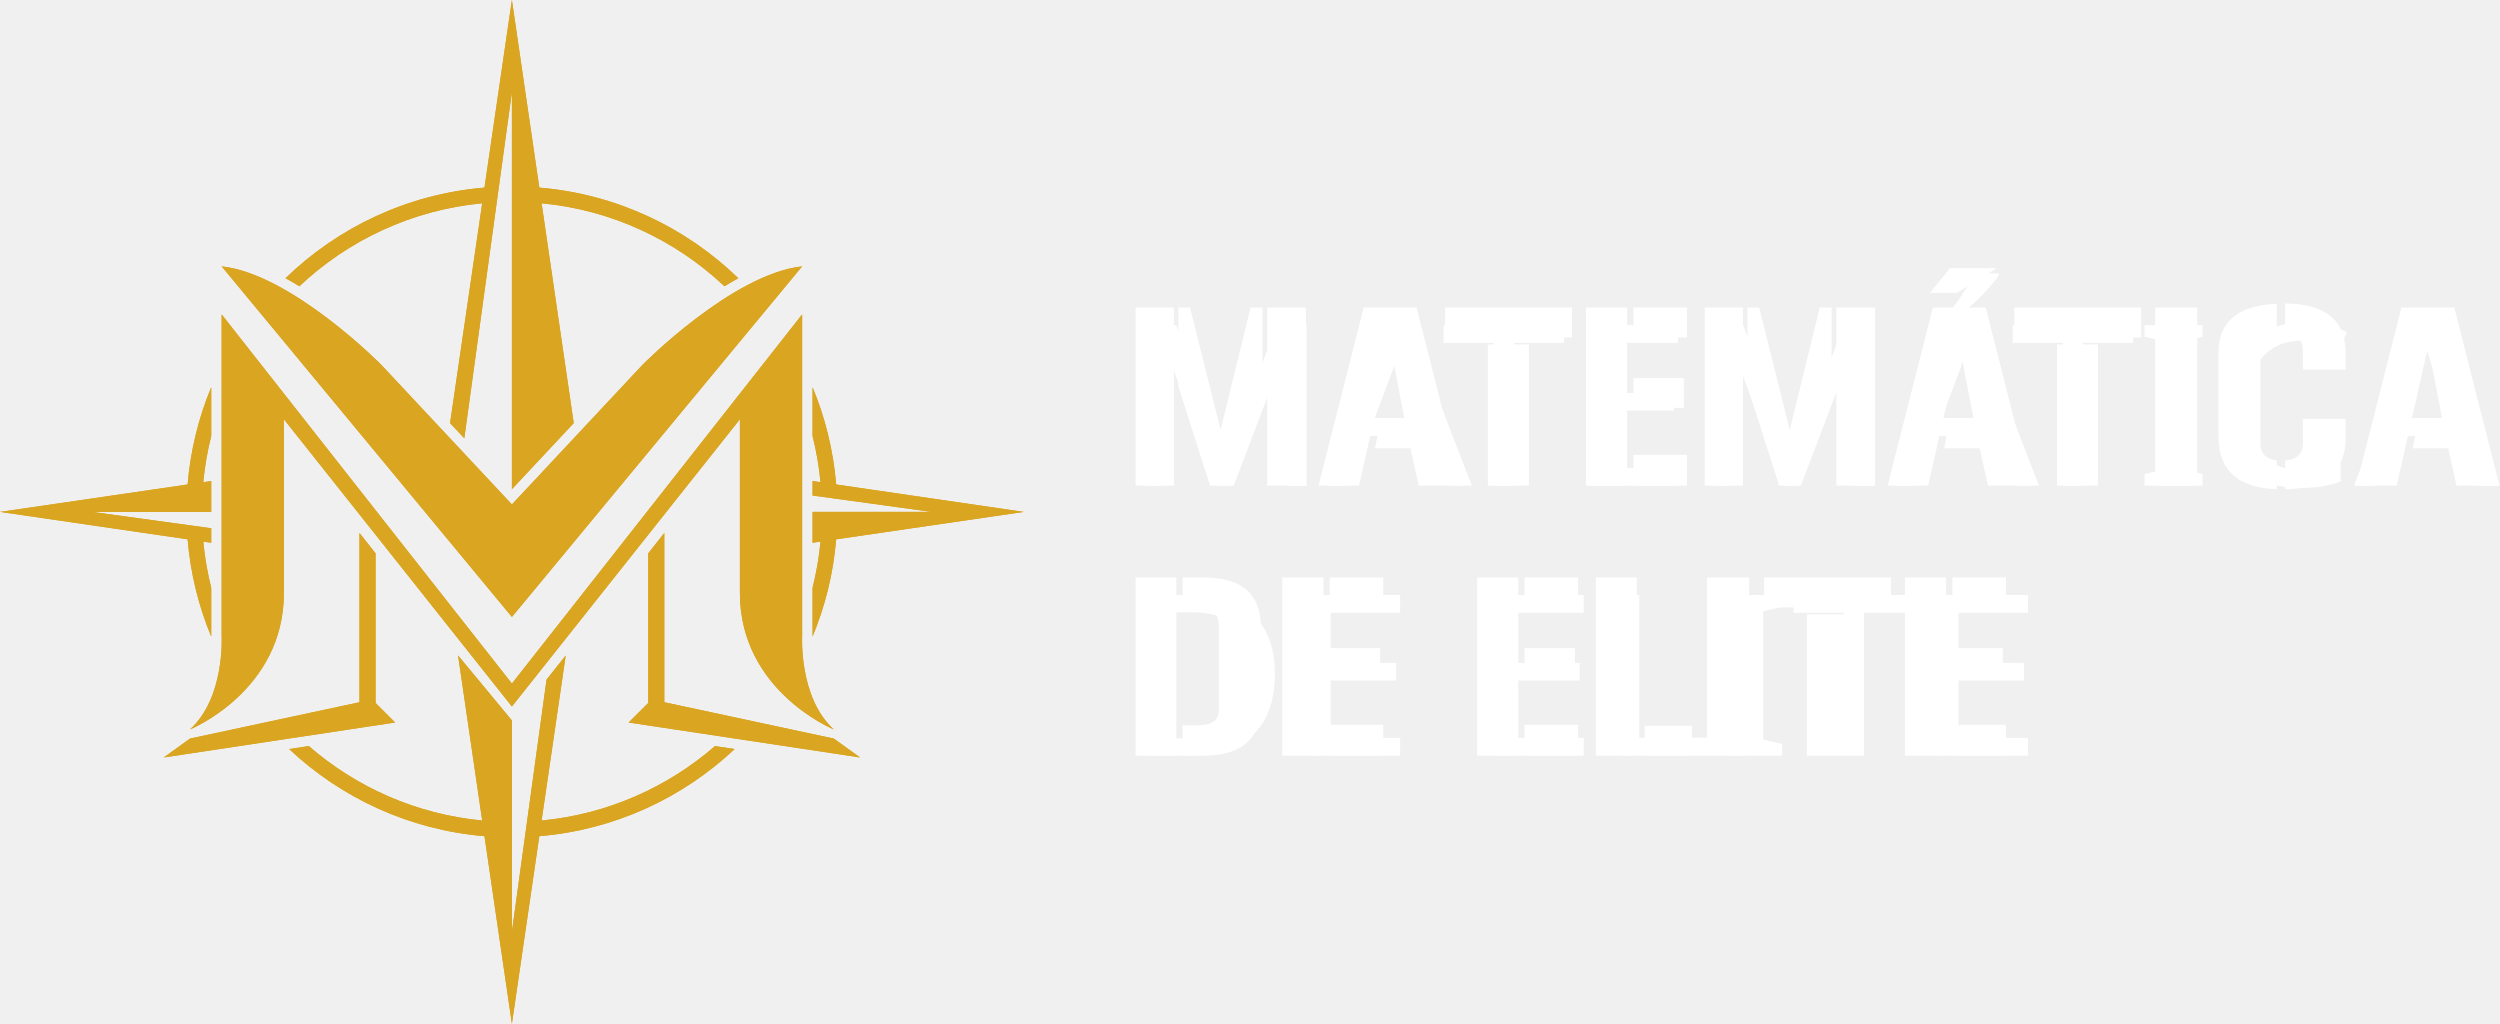
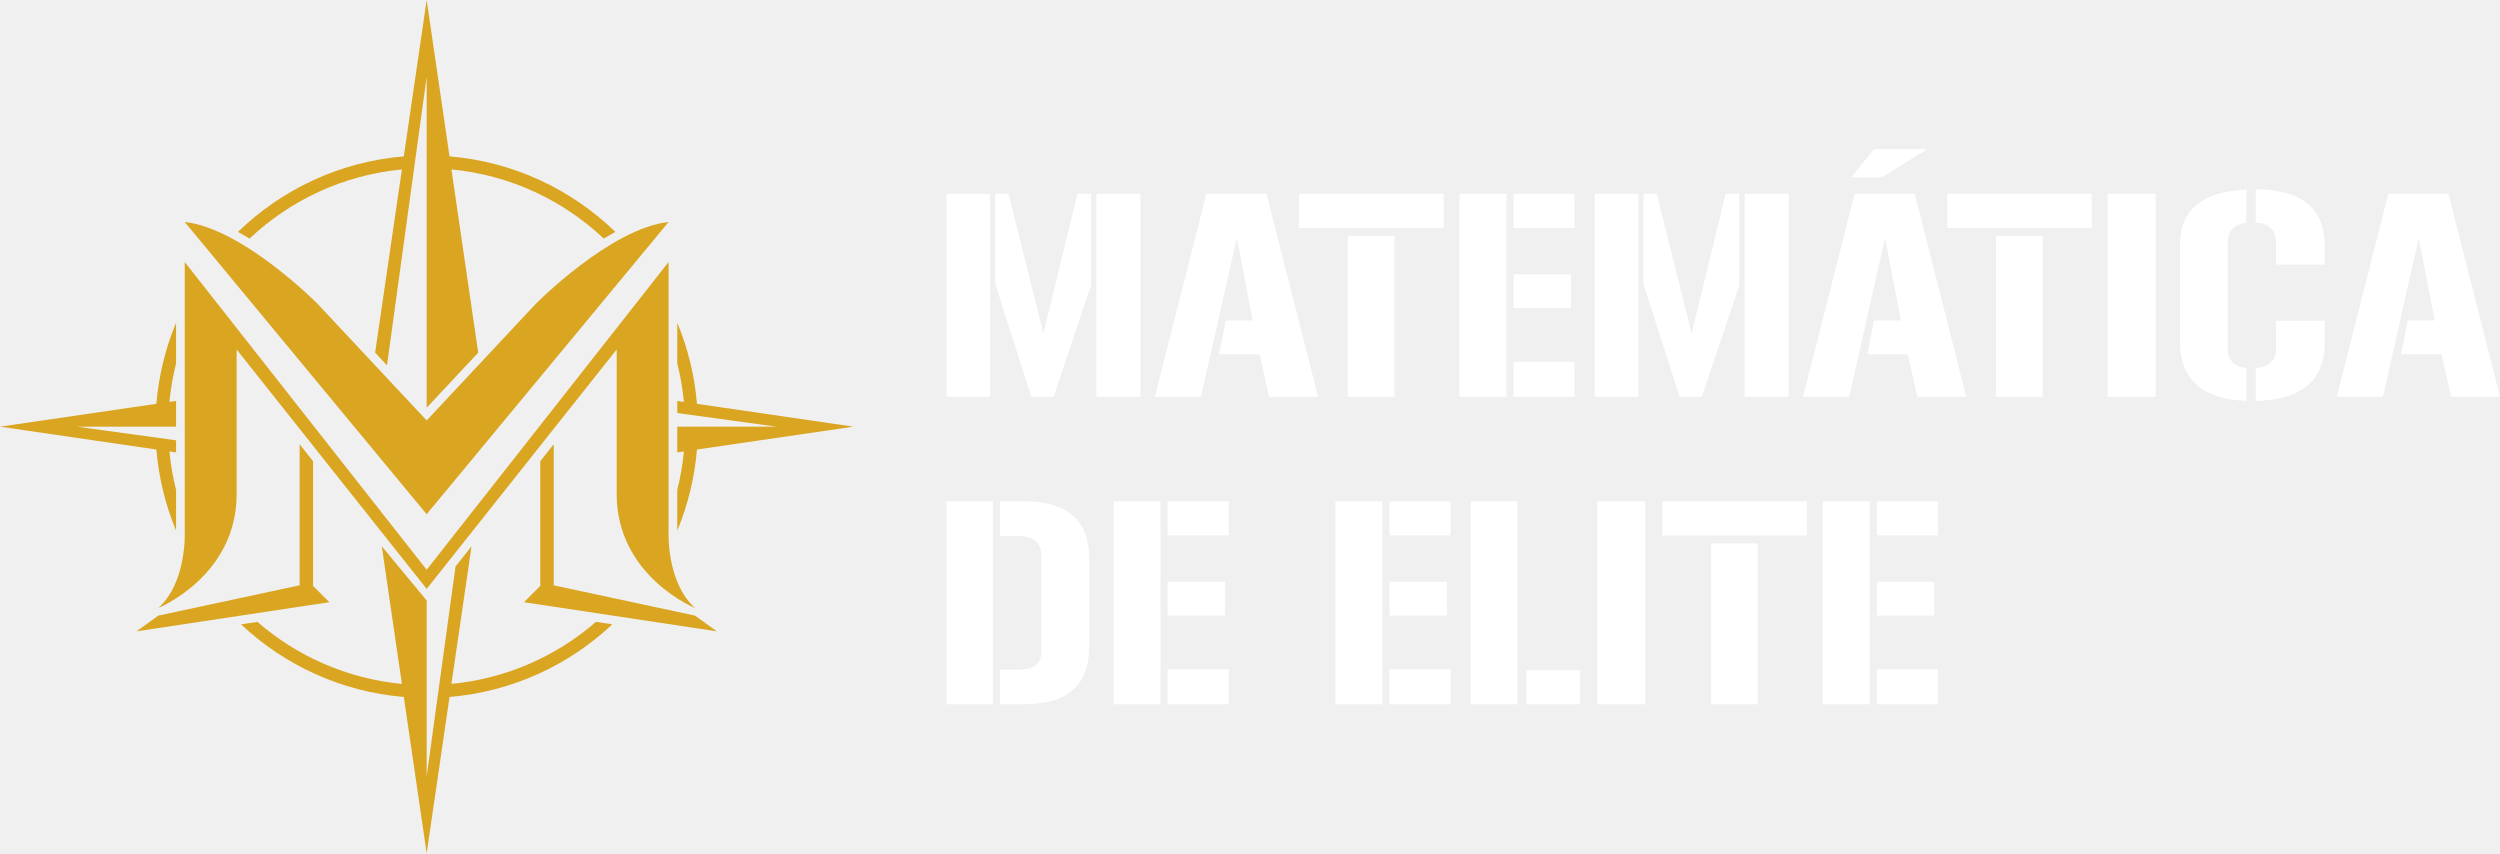
- <svg xmlns="http://www.w3.org/2000/svg" width="100%" height="100%" viewBox="0 0 5001 2048" version="1.1" xml:space="preserve" style="fill-rule:evenodd;clip-rule:evenodd;stroke-linejoin:round;stroke-miterlimit:2;">
-   <rect id="LOGO-HORIZONTAL" x="0" y="0" width="5000.025" height="2048" style="fill:none;" />
+ <svg xmlns="http://www.w3.org/2000/svg" width="100%" height="100%" viewBox="0 0 6000 2048" version="1.1" xml:space="preserve" style="fill-rule:evenodd;clip-rule:evenodd;stroke-linejoin:round;stroke-miterlimit:2;">
+   <rect id="LOGO-HORIZONTAL" x="0" y="0" width="5999.965" height="2048" style="fill:none;" />
  <clipPath id="_clip1">
-     <rect x="0" y="0" width="5000.025" height="2048" />
+     <rect x="0" y="0" width="5999.965" height="2048" />
  </clipPath>
  <g clip-path="url(#_clip1)">
-     <g id="Conteúdo-bruto">
-       <g id="Imagem">
-         <path id="Rosa-dos-ventos" d="M422.548,1273.34c-25.239,-60.746 -41.538,-126.126 -47.252,-194.495l-375.296,-54.845l375.296,-54.845c5.714,-68.369 22.014,-133.749 47.252,-194.495l0,97.57c-7.552,29.977 -12.919,60.819 -15.922,92.346l15.922,-2.327l0,61.751l-238.117,0l238.117,32.745l0,29.006l-15.922,-2.327c3.003,31.527 8.37,62.369 15.922,92.346l0,97.57Zm148.568,-716.795c104.904,-101.658 243.873,-168.364 398.039,-181.25l54.845,-375.296l54.845,375.296c154.166,12.885 293.135,79.591 398.039,181.25c-9.338,5.111 -18.593,10.506 -27.713,16.106c-97.524,-91.909 -224.788,-152.6 -365.748,-166.025l64.265,439.754l-123.689,132.223l0,-794.171l-95.215,692.387l-28.474,-30.438l64.265,-439.754c-140.959,13.425 -268.224,74.116 -365.748,166.025c-9.12,-5.6 -18.375,-10.995 -27.713,-16.106Zm1054.336,218.115c25.239,60.746 41.538,126.126 47.252,194.495l375.296,54.845l-375.296,54.845c-5.714,68.369 -22.014,133.749 -47.252,194.495l0,-97.57c7.552,-29.977 12.919,-60.819 15.922,-92.346l-15.922,2.327l0,-61.751l238.117,0l-238.117,-32.745l0,-29.006l15.922,2.327c-3.003,-31.527 -8.37,-62.369 -15.922,-92.346l0,-97.57Zm-155.842,723.737c-104.014,97.749 -240.135,161.718 -390.764,174.307l-54.845,375.296l-54.845,-375.296c-150.629,-12.59 -286.75,-76.558 -390.764,-174.307l39.346,-5.944c94.812,82.312 214.819,136.346 346.84,148.92l-48.259,-330.228l107.683,130.02l0,422.403l69.321,-504.089l38.362,-48.334l-48.259,330.228c132.02,-12.574 252.028,-66.608 346.84,-148.92l39.346,5.944Z" style="fill:#daa520;" />
-         <path id="Letra-M" d="M1024,1234.146l-580.619,-701.359c139.835,15.294 318.998,196.643 318.998,196.643l261.62,279.67l261.62,-279.67c0,0 179.163,-181.348 318.998,-196.643l-580.619,701.359Zm0,179.163l-456.078,-574.634l0,347.402c0,196.643 -187.903,273.115 -187.903,273.115c69.917,-63.363 63.363,-185.718 63.363,-185.718l0,-644.551l580.619,738.503l580.619,-738.503l0,644.551c0,0 -6.555,122.356 63.363,185.718c0,0 -187.903,-76.472 -187.903,-273.115l0,-347.402l-456.078,574.634Zm272.72,-306.413l32.162,-40.734l0,338.583l339.1,72.714l52.438,37.755l-462.853,-69.917l39.154,-39.154l0,-299.247Zm-545.439,0l0,299.247l39.154,39.154l-462.853,69.917l52.438,-37.755l339.1,-72.714l0,-338.583l32.162,40.734Z" style="fill:#daa520;" />
-       </g>
-       <g transform="matrix(1,0,0,1,-8886.791,248.1386)">
-         <text x="11135.966px" y="723.436px" style="font-family:'Gunplay-Regular', 'Gunplay', fantasy;font-size:450px;fill:#fff;">MA<tspan x="11770.016px 12036.866px " y="723.436px 723.436px ">TE</tspan>MÁ<tspan x="12908.516px 13175.366px " y="723.436px 723.436px ">TI</tspan>CA</text>
-         <g transform="matrix(450,0,0,450,12912.566,1263.436)" />
-         <text x="11135.966px" y="1263.436px" style="font-family:'Gunplay-Regular', 'Gunplay', fantasy;font-size:450px;fill:#fff;">DE ELITE</text>
-       </g>
-     </g>
-     <g id="Imagem1">
-       <path id="Rosa-dos-ventos1" d="M422.548,1273.34c-25.239,-60.746 -41.538,-126.126 -47.252,-194.495l-375.296,-54.845l375.296,-54.845c5.714,-68.369 22.014,-133.749 47.252,-194.495l0,97.57c-7.552,29.977 -12.919,60.819 -15.922,92.346l15.922,-2.327l0,61.751l-238.117,0l238.117,32.745l0,29.006l-15.922,-2.327c3.003,31.527 8.37,62.369 15.922,92.346l0,97.57Zm148.568,-716.795c104.904,-101.658 243.873,-168.364 398.039,-181.25l54.845,-375.296l54.845,375.296c154.166,12.885 293.135,79.591 398.039,181.25c-9.338,5.111 -18.593,10.506 -27.713,16.106c-97.524,-91.909 -224.788,-152.6 -365.748,-166.025l64.265,439.754l-123.689,132.223l0,-794.171l-95.215,692.387l-28.474,-30.438l64.265,-439.754c-140.959,13.425 -268.224,74.116 -365.748,166.025c-9.12,-5.6 -18.375,-10.995 -27.713,-16.106Zm1054.336,218.115c25.239,60.746 41.538,126.126 47.252,194.495l375.296,54.845l-375.296,54.845c-5.714,68.369 -22.014,133.749 -47.252,194.495l0,-97.57c7.552,-29.977 12.919,-60.819 15.922,-92.346l-15.922,2.327l0,-61.751l238.117,0l-238.117,-32.745l0,-29.006l15.922,2.327c-3.003,-31.527 -8.37,-62.369 -15.922,-92.346l0,-97.57Zm-155.842,723.737c-104.014,97.749 -240.135,161.718 -390.764,174.307l-54.845,375.296l-54.845,-375.296c-150.629,-12.59 -286.75,-76.558 -390.764,-174.307l39.346,-5.944c94.812,82.312 214.819,136.346 346.84,148.92l-48.259,-330.228l107.683,130.02l0,422.403l69.321,-504.089l38.362,-48.334l-48.259,330.228c132.02,-12.574 252.028,-66.608 346.84,-148.92l39.346,5.944Z" style="fill:#daa520;" />
-       <path id="Letra-M1" d="M1024,1234.146l-580.619,-701.359c139.835,15.294 318.998,196.643 318.998,196.643l261.62,279.67l261.62,-279.67c0,0 179.163,-181.348 318.998,-196.643l-580.619,701.359Zm0,179.163l-456.078,-574.634l0,347.402c0,196.643 -187.903,273.115 -187.903,273.115c69.917,-63.363 63.363,-185.718 63.363,-185.718l0,-644.551l580.619,738.503l580.619,-738.503l0,644.551c0,0 -6.555,122.356 63.363,185.718c0,0 -187.903,-76.472 -187.903,-273.115l0,-347.402l-456.078,574.634Zm272.72,-306.413l32.162,-40.734l0,338.583l339.1,72.714l52.438,37.755l-462.853,-69.917l39.154,-39.154l0,-299.247Zm-545.439,0l0,299.247l39.154,39.154l-462.853,69.917l52.438,-37.755l339.1,-72.714l0,-338.583l32.162,40.734Z" style="fill:#daa520;" />
+     <g id="Imagem">
+       <path id="Rosa-dos-ventos" d="M422.548,1273.34c-25.239,-60.746 -41.538,-126.126 -47.252,-194.495l-375.296,-54.845l375.296,-54.845c5.714,-68.369 22.014,-133.749 47.252,-194.495l0,97.57c-7.552,29.977 -12.919,60.819 -15.922,92.346l15.922,-2.327l0,61.751l-238.117,0l238.117,32.745l0,29.006l-15.922,-2.327c3.003,31.527 8.37,62.369 15.922,92.346l0,97.57Zm148.568,-716.795c104.904,-101.658 243.873,-168.364 398.039,-181.25l54.845,-375.296l54.845,375.296c154.166,12.885 293.135,79.591 398.039,181.25c-9.338,5.111 -18.593,10.506 -27.713,16.106c-97.524,-91.909 -224.788,-152.6 -365.748,-166.025l64.265,439.754l-123.689,132.223l0,-794.171l-95.215,692.387l-28.474,-30.438l64.265,-439.754c-140.959,13.425 -268.224,74.116 -365.748,166.025c-9.12,-5.6 -18.375,-10.995 -27.713,-16.106Zm1054.336,218.115c25.239,60.746 41.538,126.126 47.252,194.495l375.296,54.845l-375.296,54.845c-5.714,68.369 -22.014,133.749 -47.252,194.495l0,-97.57c7.552,-29.977 12.919,-60.819 15.922,-92.346l-15.922,2.327l0,-61.751l238.117,0l-238.117,-32.745l0,-29.006l15.922,2.327c-3.003,-31.527 -8.37,-62.369 -15.922,-92.346l0,-97.57Zm-155.842,723.737c-104.014,97.749 -240.135,161.718 -390.764,174.307l-54.845,375.296l-54.845,-375.296c-150.629,-12.59 -286.75,-76.558 -390.764,-174.307l39.346,-5.944c94.812,82.312 214.819,136.346 346.84,148.92l-48.259,-330.228l107.683,130.02l0,422.403l69.321,-504.089l38.362,-48.334l-48.259,330.228c132.02,-12.574 252.028,-66.608 346.84,-148.92l39.346,5.944Z" style="fill:#daa520;" />
+       <path id="Letra-M" d="M1024,1234.146l-580.619,-701.359c139.835,15.294 318.998,196.643 318.998,196.643l261.62,279.67l261.62,-279.67c0,0 179.163,-181.348 318.998,-196.643l-580.619,701.359Zm0,179.163l-456.078,-574.634l0,347.402c0,196.643 -187.903,273.115 -187.903,273.115c69.917,-63.363 63.363,-185.718 63.363,-185.718l0,-644.551l580.619,738.503l580.619,-738.503l0,644.551c0,0 -6.555,122.356 63.363,185.718c0,0 -187.903,-76.472 -187.903,-273.115l0,-347.402l-456.078,574.634Zm272.72,-306.413l32.162,-40.734l0,338.583l339.1,72.714l52.438,37.755l-462.853,-69.917l39.154,-39.154l0,-299.247Zm-545.439,0l0,299.247l39.154,39.154l-462.853,69.917l52.438,-37.755l339.1,-72.714l0,-338.583l32.162,40.734Z" style="fill:#daa520;" />
    </g>
    <g>
-       <path d="M2271.675,615.175l0,356.4l76.5,0l0,-356.4l-76.5,0Zm263.25,0l0,356.4l77.4,0l0,-356.4l-77.4,0Zm-75.15,356.4l65.7,-195.75l0,-160.65l-23.85,0l-59.85,244.8l-61.2,-244.8l-23.4,0l0,157.95l63.45,198.45l39.15,0Z" style="fill:#fff;fill-rule:nonzero;" />
-       <path d="M2727.975,615.175l-90.45,356.4l81,0l63,-279l27.9,144.9l-47.25,0l-11.7,59.4l71.1,0l16.65,74.7l85.95,0l-90.45,-356.4l-105.75,0Z" style="fill:#fff;fill-rule:nonzero;" />
-       <path d="M2890.875,615.175l0,59.85l253.8,0l0,-59.85l-253.8,0Zm85.5,356.4l81.9,0l0,-282.6l-81.9,0l0,282.6Z" style="fill:#fff;fill-rule:nonzero;" />
-       <path d="M3267.525,815.875l100.8,0l0,-59.4l-100.8,0l0,59.4Zm0,-140.85l107.1,0l0,-59.85l-107.1,0l0,59.85Zm107.1,234.9l-107.1,0l0,61.65l107.1,0l0,-61.65Zm-202.05,-294.75l0,356.4l82.35,0l0,-356.4l-82.35,0Z" style="fill:#fff;fill-rule:nonzero;" />
-       <path d="M3410.175,615.175l0,356.4l76.5,0l0,-356.4l-76.5,0Zm263.25,0l0,356.4l77.4,0l0,-356.4l-77.4,0Zm-75.15,356.4l65.7,-195.75l0,-160.65l-23.85,0l-59.85,244.8l-61.2,-244.8l-23.4,0l0,157.95l63.45,198.45l39.15,0Z" style="fill:#fff;fill-rule:nonzero;" />
-       <path d="M3866.475,615.175l-90.45,356.4l81,0l63,-279l27.9,144.9l-47.25,0l-11.7,59.4l71.1,0l16.65,74.7l85.95,0l-90.45,-356.4l-105.75,0Zm48.15,-29.25l79.65,-49.5l-93.6,0l-40.05,49.5l54,0Z" style="fill:#fff;fill-rule:nonzero;" />
-       <path d="M4029.375,615.175l0,59.85l253.8,0l0,-59.85l-253.8,0Zm85.5,356.4l81.9,0l0,-282.6l-81.9,0l0,282.6Z" style="fill:#fff;fill-rule:nonzero;" />
-       <rect x="4311.075" y="615.175" width="84.15" height="356.4" style="fill:#fff;fill-rule:nonzero;" />
-       <path d="M4571.175,665.575c23.85,1.35 35.55,13.05 35.55,36l0,37.8l85.5,0l0,-33.3c0,-65.25 -40.5,-98.55 -121.05,-99l0,58.5Zm0,313.2c80.55,-1.8 121.05,-36 121.05,-102.6l0,-38.25l-85.5,0l0,49.05c0,20.7 -11.7,31.95 -35.55,34.2l0,57.6Zm-133.2,-104.85c0,67.05 38.7,101.7 116.55,104.85l0,-57.6c-22.05,-3.15 -32.85,-14.4 -32.85,-34.2l0,-185.4c0,-21.15 10.8,-32.85 32.85,-35.55l0,-58.5c-77.85,3.6 -116.55,36 -116.55,97.2l0,169.2Z" style="fill:#fff;fill-rule:nonzero;" />
-       <path d="M4803.825,615.175l-90.45,356.4l81,0l63,-279l27.9,144.9l-47.25,0l-11.7,59.4l71.1,0l16.65,74.7l85.95,0l-90.45,-356.4l-105.75,0Z" style="fill:#fff;fill-rule:nonzero;" />
-       <path d="M2365.725,1215.925l28.35,0c30.6,0 44.1,10.8 44.1,36.45l0,166.95c0,21.6 -12.6,31.5 -43.2,31.5l-29.25,0l0,60.75l41.4,0c76.95,0 115.2,-33.75 115.2,-101.7l0,-154.35c0,-67.05 -38.25,-100.35 -114.3,-100.35l-42.3,0l0,60.75Zm-94.05,-60.75l0,356.4l81.45,0l0,-356.4l-81.45,0Z" style="fill:#fff;fill-rule:nonzero;" />
-       <path d="M2660.025,1355.875l100.8,0l0,-59.4l-100.8,0l0,59.4Zm0,-140.85l107.1,0l0,-59.85l-107.1,0l0,59.85Zm107.1,234.9l-107.1,0l0,61.65l107.1,0l0,-61.65Zm-202.05,-294.75l0,356.4l82.35,0l0,-356.4l-82.35,0Z" style="fill:#fff;fill-rule:nonzero;" />
-       <path d="M3049.725,1355.875l100.8,0l0,-59.4l-100.8,0l0,59.4Zm0,-140.85l107.1,0l0,-59.85l-107.1,0l0,59.85Zm107.1,234.9l-107.1,0l0,61.65l107.1,0l0,-61.65Zm-202.05,-294.75l0,356.4l82.35,0l0,-356.4l-82.35,0Z" style="fill:#fff;fill-rule:nonzero;" />
-       <path d="M3192.375,1155.175l0,356.4l81.9,0l0,-356.4l-81.9,0Zm192.15,296.55l-94.5,0l0,59.85l94.5,0l0,-59.85Z" style="fill:#fff;fill-rule:nonzero;" />
-       <rect x="3414.675" y="1155.175" width="84.15" height="356.4" style="fill:#fff;fill-rule:nonzero;" />
-       <path d="M3528.975,1155.175l0,59.85l253.8,0l0,-59.85l-253.8,0Zm85.5,356.4l81.9,0l0,-282.6l-81.9,0l0,282.6Z" style="fill:#fff;fill-rule:nonzero;" />
-       <path d="M3905.625,1355.875l100.8,0l0,-59.4l-100.8,0l0,59.4Zm0,-140.85l107.1,0l0,-59.85l-107.1,0l0,59.85Zm107.1,234.9l-107.1,0l0,61.65l107.1,0l0,-61.65Zm-202.05,-294.75l0,356.4l82.35,0l0,-356.4l-82.35,0Z" style="fill:#fff;fill-rule:nonzero;" />
+       <path d="M2271.675,465.341l0,487.021l104.537,0l0,-487.021l-104.537,0Zm359.731,0l0,487.021l105.767,0l0,-487.021l-105.767,0Zm-102.692,487.021l89.779,-267.492l0,-219.528l-32.591,0l-81.785,334.519l-83.63,-334.519l-31.976,0l0,215.839l86.704,271.182l53.498,0Z" style="fill:#fff;fill-rule:nonzero;" />
+       <path d="M2895.209,465.341l-123.6,487.021l110.686,0l86.089,-381.253l38.125,198.006l-64.567,0l-15.988,81.17l97.158,0l22.752,102.078l117.451,0l-123.6,-487.021l-144.507,0Z" style="fill:#fff;fill-rule:nonzero;" />
+       <path d="M3117.811,465.341l0,81.785l346.818,0l0,-81.785l-346.818,0Zm116.836,487.021l111.916,0l0,-386.173l-111.916,0l0,386.173Z" style="fill:#fff;fill-rule:nonzero;" />
+       <path d="M3632.504,739.597l137.743,0l0,-81.17l-137.743,0l0,81.17Zm0,-192.472l146.352,0l0,-81.785l-146.352,0l0,81.785Zm146.352,320.991l-146.352,0l0,84.245l146.352,0l0,-84.245Zm-276.101,-402.776l0,487.021l112.531,0l0,-487.021l-112.531,0Z" style="fill:#fff;fill-rule:nonzero;" />
+       <path d="M3827.435,465.341l0,487.021l104.537,0l0,-487.021l-104.537,0Zm359.731,0l0,487.021l105.767,0l0,-487.021l-105.767,0Zm-102.692,487.021l89.779,-267.492l0,-219.528l-32.591,0l-81.785,334.519l-83.63,-334.519l-31.976,0l0,215.839l86.704,271.182l53.498,0Z" style="fill:#fff;fill-rule:nonzero;" />
+       <path d="M4450.969,465.341l-123.6,487.021l110.686,0l86.089,-381.253l38.125,198.006l-64.567,0l-15.988,81.17l97.158,0l22.752,102.078l117.451,0l-123.6,-487.021l-144.507,0Zm65.797,-39.97l108.842,-67.642l-127.904,0l-54.728,67.642l73.791,0Z" style="fill:#fff;fill-rule:nonzero;" />
+       <path d="M4673.571,465.341l0,81.785l346.818,0l0,-81.785l-346.818,0Zm116.836,487.021l111.916,0l0,-386.173l-111.916,0l0,386.173Z" style="fill:#fff;fill-rule:nonzero;" />
+       <rect x="5058.514" y="465.341" width="114.991" height="487.021" style="fill:#fff;fill-rule:nonzero;" />
+       <path d="M5413.941,534.212c32.591,1.845 48.579,17.833 48.579,49.194l0,51.654l116.836,0l0,-45.504c0,-89.164 -55.343,-134.669 -165.415,-135.283l0,79.94Zm0,427.988c110.072,-2.46 165.415,-49.194 165.415,-140.203l0,-52.269l-116.836,0l0,67.027c0,28.287 -15.988,43.66 -48.579,46.734l0,78.71Zm-182.018,-143.278c0,91.624 52.884,138.973 159.266,143.278l0,-78.71c-30.131,-4.304 -44.89,-19.678 -44.89,-46.734l0,-253.349c0,-28.901 14.758,-44.89 44.89,-48.579l0,-79.94c-106.382,4.919 -159.266,49.194 -159.266,132.824l0,231.212Z" style="fill:#fff;fill-rule:nonzero;" />
+       <path d="M5731.857,465.341l-123.6,487.021l110.686,0l86.089,-381.253l38.125,198.006l-64.567,0l-15.988,81.17l97.158,0l22.752,102.078l117.451,0l-123.6,-487.021l-144.507,0Z" style="fill:#fff;fill-rule:nonzero;" />
+       <path d="M2400.194,1286.265l38.74,0c41.815,0 60.263,14.758 60.263,49.809l0,228.137c0,29.516 -17.218,43.045 -59.033,43.045l-39.97,0l0,83.015l56.573,0c105.152,0 157.421,-46.119 157.421,-138.973l0,-210.919c0,-91.624 -52.269,-137.128 -156.191,-137.128l-57.803,0l0,83.015Zm-128.519,-83.015l0,487.021l111.301,0l0,-487.021l-111.301,0Z" style="fill:#fff;fill-rule:nonzero;" />
+       <path d="M2802.355,1477.507l137.743,0l0,-81.17l-137.743,0l0,81.17Zm0,-192.472l146.352,0l0,-81.785l-146.352,0l0,81.785Zm146.352,320.991l-146.352,0l0,84.245l146.352,0l0,-84.245Zm-276.101,-402.776l0,487.021l112.531,0l0,-487.021l-112.531,0Z" style="fill:#fff;fill-rule:nonzero;" />
+       <path d="M3334.88,1477.507l137.743,0l0,-81.17l-137.743,0l0,81.17Zm0,-192.472l146.352,0l0,-81.785l-146.352,0l0,81.785Zm146.352,320.991l-146.352,0l0,84.245l146.352,0l0,-84.245Zm-276.101,-402.776l0,487.021l112.531,0l0,-487.021l-112.531,0Z" style="fill:#fff;fill-rule:nonzero;" />
+       <path d="M3529.811,1203.251l0,487.021l111.916,0l0,-487.021l-111.916,0Zm262.573,405.236l-129.134,0l0,81.785l129.134,0l0,-81.785Z" style="fill:#fff;fill-rule:nonzero;" />
+       <rect x="3833.584" y="1203.251" width="114.991" height="487.021" style="fill:#fff;fill-rule:nonzero;" />
+       <path d="M3989.775,1203.251l0,81.785l346.818,0l0,-81.785l-346.818,0Zm116.836,487.021l111.916,0l0,-386.173l-111.916,0l0,386.173Z" style="fill:#fff;fill-rule:nonzero;" />
+       <path d="M4504.467,1477.507l137.743,0l0,-81.17l-137.743,0l0,81.17Zm0,-192.472l146.352,0l0,-81.785l-146.352,0l0,81.785Zm146.352,320.991l-146.352,0l0,84.245l146.352,0l0,-84.245Zm-276.101,-402.776l0,487.021l112.531,0l0,-487.021l-112.531,0Z" style="fill:#fff;fill-rule:nonzero;" />
    </g>
  </g>
</svg>
